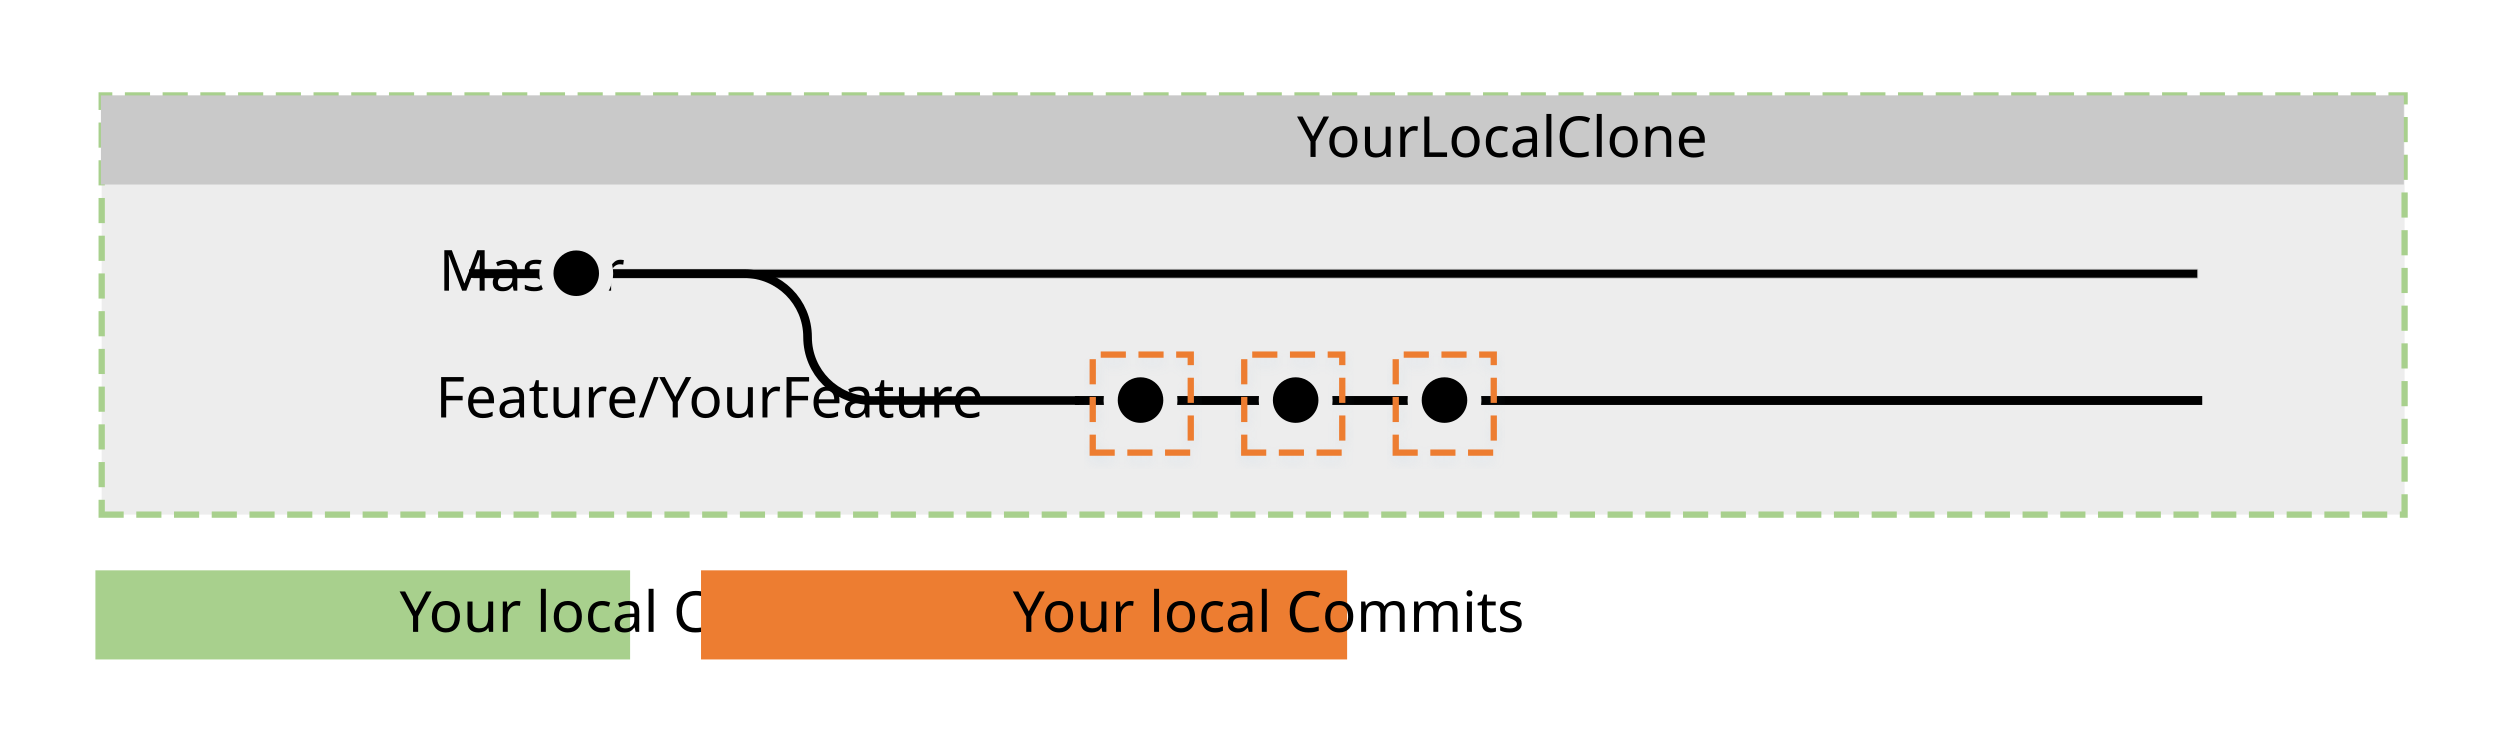
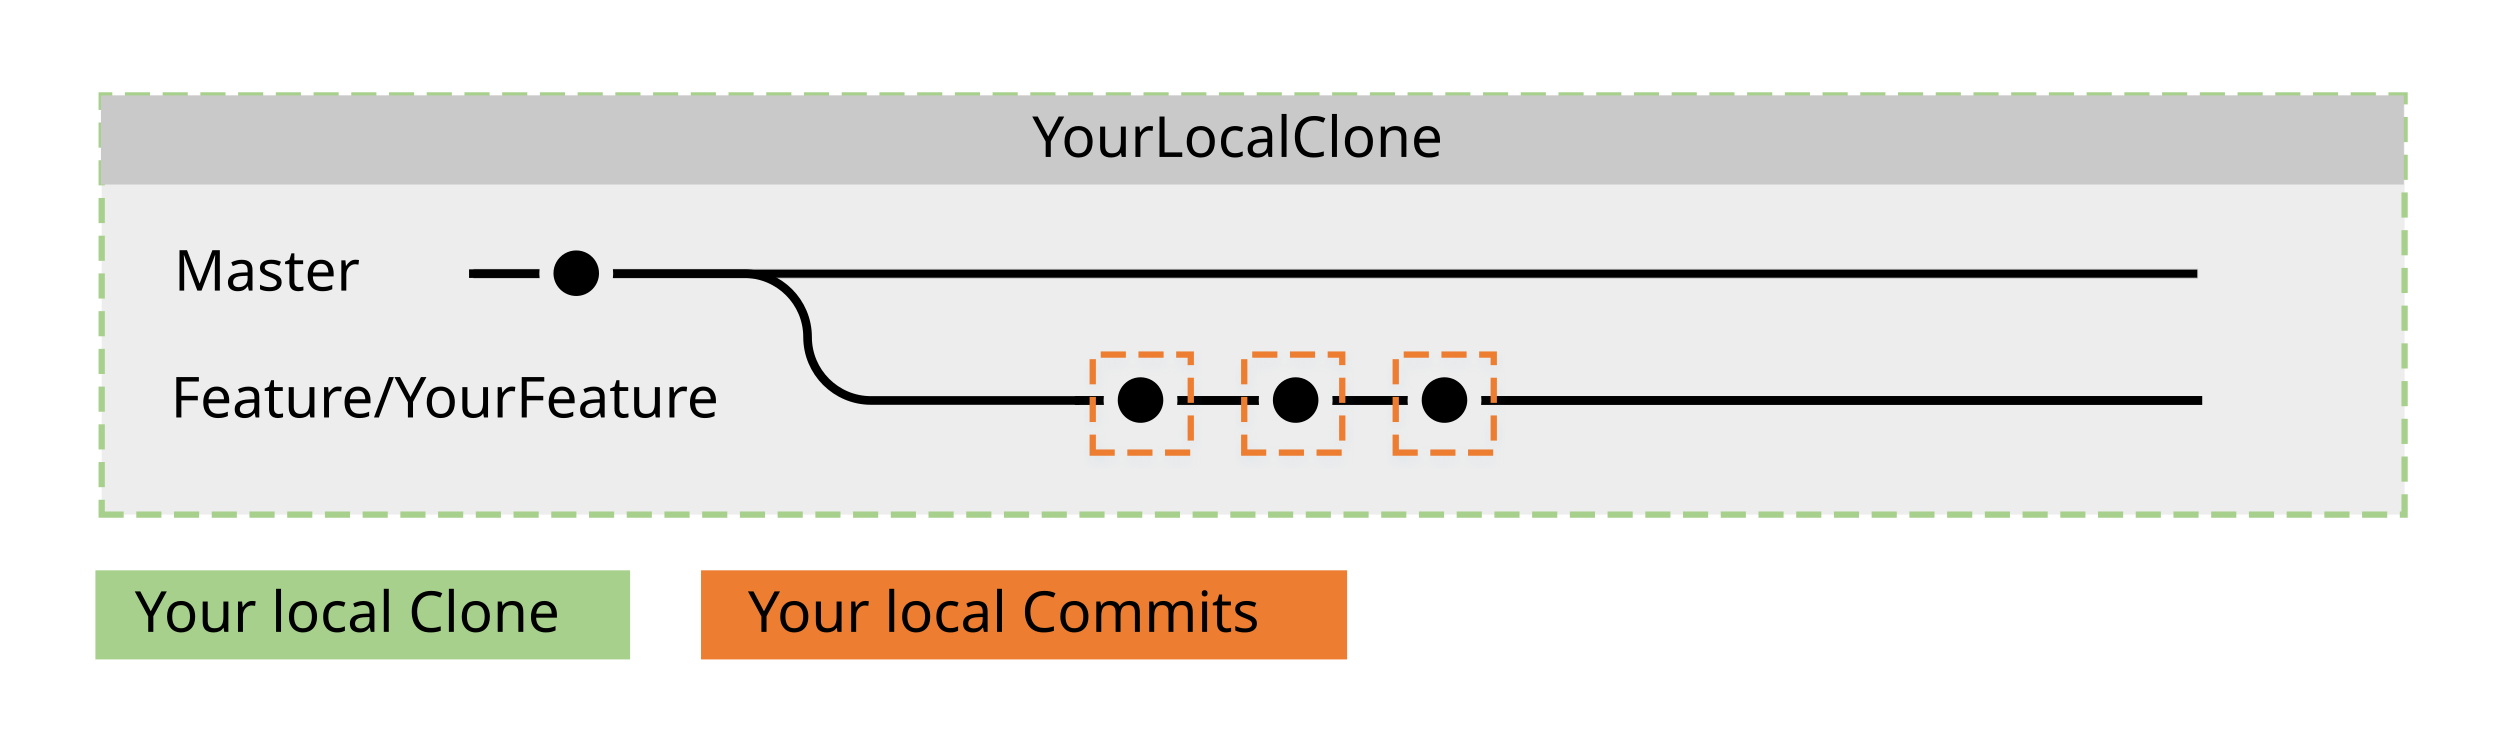
- <svg xmlns="http://www.w3.org/2000/svg" xmlns:ns1="http://schemas.microsoft.com/visio/2003/SVGExtensions/" width="11.045in" height="3.335in" viewBox="0 0 795.215 240.103" xml:space="preserve" color-interpolation-filters="sRGB" class="st15">
-   <ns1:documentProperties ns1:langID="1031" ns1:metric="true" ns1:viewMarkup="false">
-     <ns1:userDefs>
-       <ns1:ud ns1:nameU="msvNoAutoConnect" ns1:val="VT0(0):26" />
-       <ns1:ud ns1:nameU="visV14CFF" ns1:prompt="" ns1:val="VT0(1):26" />
-       <ns1:ud ns1:nameU="visFlowchartType" ns1:prompt="" ns1:val="VT4(CrossFunctional)" />
-     </ns1:userDefs>
-   </ns1:documentProperties>
-   <style type="text/css">
- 	
- 		.st1 {fill:#ededed;stroke:#a8d08d;stroke-dasharray:6,6;stroke-width:2}
- 		.st2 {fill:#000000;stroke:#c7c8c8;stroke-width:0.25}
- 		.st3 {fill:#ededed;stroke:none;stroke-width:0.25}
- 		.st4 {fill:#000000;font-family:Montserrat;font-size:1.5em}
- 		.st5 {fill:none;stroke:none;stroke-width:2}
- 		.st6 {fill:#c9c9c9;stroke:none;stroke-width:0.25}
- 		.st7 {fill:#a8d08d;stroke:none;stroke-width:2}
- 		.st8 {fill:#ed7d31;stroke:none;stroke-width:2}
- 		.st9 {stroke:#000000;stroke-width:2.75}
- 		.st10 {fill:#000000;stroke:none;stroke-width:0.25}
- 		.st11 {fill:#000000;stroke:#ededed;stroke-width:4.5}
- 		.st12 {visibility:visible}
- 		.st13 {fill:none;filter:url(#filter_2);stroke:#5b9bd5;stroke-dasharray:6,6;stroke-opacity:0.22}
- 		.st14 {fill:none;stroke:#ed7d31;stroke-dasharray:6,6;stroke-width:2}
- 		.st15 {fill:none;fill-rule:evenodd;font-size:12px;overflow:visible;stroke-linecap:square;stroke-miterlimit:3}
- 	
- 	</style>
+ <svg xmlns="http://www.w3.org/2000/svg" width="1060.291" height="320.137" class="st15" color-interpolation-filters="sRGB" viewBox="0 0 795.215 240.103" xml:space="preserve">
+   <style type="text/css">.st1{fill:#ededed;stroke:#a8d08d;stroke-dasharray:6,6;stroke-width:2}.st2,.st3{fill:#000;stroke:#c7c8c8;stroke-width:.25}.st3{fill:#ededed;stroke:none}.st4{fill:#000;font-family:Montserrat;font-size:1.5em}.st5{fill:none;stroke:none;stroke-width:2}.st6,.st7,.st8{fill:#c9c9c9;stroke:none;stroke-width:.25}.st7,.st8{fill:#a8d08d;stroke-width:2}.st8{fill:#ed7d31}.st9{stroke:#000;stroke-width:2.75}.st10,.st11{fill:#000;stroke:none;stroke-width:.25}.st11{stroke:#ededed;stroke-width:4.5}.st12{visibility:visible}.st13,.st14{fill:none;stroke-dasharray:6,6}.st13{filter:url(#filter_2);stroke:#5b9bd5;stroke-opacity:.22}.st14{stroke:#ed7d31;stroke-width:2}.st15{fill:none;fill-rule:evenodd;font-size:12px;overflow:visible;stroke-linecap:square;stroke-miterlimit:3}</style>
  <defs id="Filters">
    <filter id="filter_2">
      <feGaussianBlur stdDeviation="2" />
    </filter>
  </defs>
-   <g ns1:mID="0" ns1:index="1" ns1:groupContext="foregroundPage">
-     <ns1:userDefs>
-       <ns1:ud ns1:nameU="msvThemeOrder" ns1:val="VT0(0):26" />
-     </ns1:userDefs>
-     <ns1:pageProperties ns1:drawingScale="0.0393701" ns1:pageScale="0.0393701" ns1:drawingUnits="24" ns1:shadowOffsetX="8.50394" ns1:shadowOffsetY="-8.50394" />
-     <ns1:layer ns1:name="Verbinder" ns1:index="0" />
-     <g id="shape74-1" ns1:mID="74" ns1:groupContext="shape" transform="translate(32.3465,-76.4094)">
-       <ns1:userDefs>
-         <ns1:ud ns1:nameU="visVersion" ns1:val="VT0(15):26" />
-       </ns1:userDefs>
+   <g>
+     <g id="shape74-1" transform="translate(32.3465,-76.4094)">
      <path d="M0 240.1 L732.52 240.1 L732.52 106.76 L0 106.76 L0 240.1 Z" class="st1" />
    </g>
-     <g id="group75-3" transform="translate(274.466,-143.567)" ns1:mID="75" ns1:groupContext="group">
- 			</g>
-     <g id="shape76-4" ns1:mID="76" ns1:groupContext="shape" transform="translate(150.576,-151.646)">
-       <ns1:userDefs>
-         <ns1:ud ns1:nameU="visVersion" ns1:val="VT0(15):26" />
-       </ns1:userDefs>
-       <rect x="0" y="237.268" width="548.504" height="2.835" class="st2" />
+     <g id="group75-3" transform="translate(274.466,-143.567)" />
+     <g id="shape76-4" transform="translate(150.576,-151.646)">
+       <rect width="548.504" height="2.835" x="0" y="237.268" class="st2" />
    </g>
-     <g id="shape80-6" ns1:mID="80" ns1:groupContext="shape" transform="translate(44.277,-143.567)">
-       <ns1:userDefs>
-         <ns1:ud ns1:nameU="visVersion" ns1:val="VT0(15):26" />
-       </ns1:userDefs>
-       <ns1:textBlock ns1:margins="rect(4,4,4,4)" ns1:tabSpace="42.5197" />
-       <ns1:textRect cx="41.398" cy="230.607" width="82.8" height="18.992" />
-       <rect x="0" y="221.11" width="82.797" height="18.992" class="st3" />
-       <text x="11.07" y="236.01" class="st4" ns1:langID="1031">
-         <ns1:paragraph ns1:horizAlign="1" />
-         <ns1:tabList />Master</text>
+     <g id="shape80-6" transform="translate(44.277,-143.567)">
+       <rect width="82.797" height="18.992" x="0" y="221.11" class="st3" />
+       <text x="11.07" y="236.01" class="st4">Master</text>
    </g>
-     <g id="shape81-9" ns1:mID="81" ns1:groupContext="shape" transform="translate(56.1982,-129.677)">
-       <rect x="0" y="193.331" width="676.898" height="46.772" class="st5" />
+     <g id="shape81-9" transform="translate(56.1982,-129.677)">
+       <rect width="676.898" height="46.772" x="0" y="193.331" class="st5" />
    </g>
-     <g id="shape82-11" ns1:mID="82" ns1:groupContext="shape" transform="translate(32.1037,-181.41)">
-       <ns1:textBlock ns1:margins="rect(2,2,2,2)" ns1:tabSpace="42.5197" />
-       <ns1:textRect cx="366.261" cy="225.929" width="732.53" height="28.346" />
-       <rect x="0" y="211.756" width="732.522" height="28.346" class="st6" />
-       <text x="296.23" y="231.33" class="st4" ns1:langID="1031">
-         <ns1:paragraph ns1:horizAlign="1" />
-         <ns1:tabList />YourLocalClone</text>
+     <g id="shape82-11" transform="translate(32.1037,-181.41)">
+       <rect width="732.522" height="28.346" x="0" y="211.756" class="st6" />
+       <text x="296.23" y="231.33" class="st4">YourLocalClone</text>
    </g>
-     <g id="shape92-14" ns1:mID="92" ns1:groupContext="shape" transform="translate(30.3465,-30.3465)">
-       <ns1:userDefs>
-         <ns1:ud ns1:nameU="visVersion" ns1:val="VT0(15):26" />
-       </ns1:userDefs>
-       <ns1:textBlock ns1:margins="rect(4,4,4,4)" ns1:tabSpace="42.5197" />
-       <ns1:textRect cx="85.039" cy="225.929" width="170.08" height="28.346" />
-       <rect x="0" y="211.756" width="170.079" height="28.346" class="st7" />
-       <text x="12.52" y="231.33" class="st4" ns1:langID="1031">
-         <ns1:paragraph ns1:horizAlign="1" />
-         <ns1:tabList />Your local Clone</text>
+     <g id="shape92-14" transform="translate(30.3465,-30.3465)">
+       <rect width="170.079" height="28.346" x="0" y="211.756" class="st7" />
+       <text x="12.52" y="231.33" class="st4">Your local Clone</text>
    </g>
-     <g id="shape116-17" ns1:mID="116" ns1:groupContext="shape" transform="translate(43.5683,-103.22)">
-       <ns1:userDefs>
-         <ns1:ud ns1:nameU="visVersion" ns1:val="VT0(15):26" />
-       </ns1:userDefs>
-       <ns1:textBlock ns1:margins="rect(4,4,4,4)" ns1:tabSpace="42.5197" />
-       <ns1:textRect cx="102.756" cy="230.607" width="205.52" height="18.992" />
-       <rect x="0" y="221.11" width="205.512" height="18.992" class="st3" />
-       <text x="10.76" y="236.01" class="st4" ns1:langID="1031">
-         <ns1:paragraph ns1:horizAlign="1" />
-         <ns1:tabList />Feature/YourFeature</text>
+     <g id="shape116-17" transform="translate(43.5683,-103.22)">
+       <rect width="205.512" height="18.992" x="0" y="221.11" class="st3" />
+       <text x="10.76" y="236.01" class="st4">Feature/YourFeature</text>
    </g>
-     <g id="shape124-20" ns1:mID="124" ns1:groupContext="shape" transform="translate(222.986,-30.3465)">
-       <ns1:userDefs>
-         <ns1:ud ns1:nameU="visVersion" ns1:val="VT0(15):26" />
-       </ns1:userDefs>
-       <ns1:textBlock ns1:margins="rect(4,4,4,4)" ns1:tabSpace="42.5197" />
-       <ns1:textRect cx="102.756" cy="225.929" width="205.52" height="28.346" />
-       <rect x="0" y="211.756" width="205.512" height="28.346" class="st8" />
-       <text x="14.93" y="231.33" class="st4" ns1:langID="1031">
-         <ns1:paragraph ns1:horizAlign="1" />
-         <ns1:tabList />Your local Commits</text>
+     <g id="shape124-20" transform="translate(222.986,-30.3465)">
+       <rect width="205.512" height="28.346" x="0" y="211.756" class="st8" />
+       <text x="14.93" y="231.33" class="st4">Your local Commits</text>
    </g>
-     <g id="shape119-23" ns1:mID="119" ns1:groupContext="shape" ns1:layerMember="0" transform="translate(150.576,-153.063)">
-       <path d="M0 240.1 L86.13 240.1 A20.173 20.173 0 0 1 106.3 260.28 L106.3 260.28 A20.173 20.173 -180 0 0 126.47 280.45        L191.34 280.45" class="st9" />
+     <g id="shape119-23" transform="translate(150.576,-153.063)">
+       <path d="M0 240.1 L86.13 240.1 A20.173 20.173 0 0 1 106.3 260.28 L106.3 260.28 A20.173 20.173 -180 0 0 126.47 280.45 L191.34 280.45" class="st9" />
    </g>
-     <g id="shape131-26" ns1:mID="131" ns1:groupContext="shape" transform="translate(341.915,-111.299)">
-       <ns1:userDefs>
-         <ns1:ud ns1:nameU="visVersion" ns1:val="VT0(15):26" />
-       </ns1:userDefs>
-       <rect x="0" y="237.268" width="358.583" height="2.835" class="st10" />
+     <g id="shape131-26" transform="translate(341.915,-111.299)">
+       <rect width="358.583" height="2.835" x="0" y="237.268" class="st10" />
    </g>
-     <g id="shape122-28" ns1:mID="122" ns1:groupContext="shape" transform="translate(449.976,-103.22)">
-       <ns1:userDefs>
-         <ns1:ud ns1:nameU="visVersion" ns1:val="VT0(15):26" />
-       </ns1:userDefs>
+     <g id="shape122-28" transform="translate(449.976,-103.22)">
      <path d="M0 230.61 A9.496 9.496 0 1 1 18.99 230.61 A9.496 9.496 0 0 1 0 230.61 Z" class="st11" />
    </g>
-     <g id="shape121-30" ns1:mID="121" ns1:groupContext="shape" transform="translate(402.636,-103.22)">
-       <ns1:userDefs>
-         <ns1:ud ns1:nameU="visVersion" ns1:val="VT0(15):26" />
-       </ns1:userDefs>
+     <g id="shape121-30" transform="translate(402.636,-103.22)">
      <path d="M0 230.61 A9.496 9.496 0 1 1 18.99 230.61 A9.496 9.496 0 0 1 0 230.61 Z" class="st11" />
    </g>
-     <g id="shape120-32" ns1:mID="120" ns1:groupContext="shape" transform="translate(353.29,-103.22)">
-       <ns1:userDefs>
-         <ns1:ud ns1:nameU="visVersion" ns1:val="VT0(15):26" />
-       </ns1:userDefs>
+     <g id="shape120-32" transform="translate(353.29,-103.22)">
      <path d="M0 230.61 A9.496 9.496 0 1 1 18.99 230.61 A9.496 9.496 0 0 1 0 230.61 Z" class="st11" />
    </g>
-     <g id="shape127-34" ns1:mID="127" ns1:groupContext="shape" transform="translate(347.584,-96.1336)">
-       <ns1:userDefs>
-         <ns1:ud ns1:nameU="visVersion" ns1:val="VT0(15):26" />
-       </ns1:userDefs>
-       <g id="shadow127-35" ns1:groupContext="shadow" ns1:shadowOffsetX="0.345598" ns1:shadowOffsetY="-1.97279" ns1:shadowType="1" transform="matrix(1,0,0,1,0.345598,1.97279)" class="st12">
-         <path d="M0 240.1 L31.18 240.1 L31.18 208.92 L0 208.92 L0 240.1 Z" class="st13" />
+     <g id="shape127-34" transform="translate(347.584,-96.1336)">
+       <g id="shadow127-35" class="st12">
+         <path d="M0 240.1 L31.18 240.1 L31.18 208.92 L0 208.92 L0 240.1 Z" class="st13" transform="matrix(1,0,0,1,0.345598,1.97279)" />
      </g>
      <path d="M0 240.1 L31.18 240.1 L31.18 208.92 L0 208.92 L0 240.1 Z" class="st14" />
    </g>
-     <g id="shape128-39" ns1:mID="128" ns1:groupContext="shape" transform="translate(395.773,-96.1336)">
-       <ns1:userDefs>
-         <ns1:ud ns1:nameU="visVersion" ns1:val="VT0(15):26" />
-       </ns1:userDefs>
-       <g id="shadow128-40" ns1:groupContext="shadow" ns1:shadowOffsetX="0.345598" ns1:shadowOffsetY="-1.97279" ns1:shadowType="1" transform="matrix(1,0,0,1,0.345598,1.97279)" class="st12">
-         <path d="M0 240.1 L31.18 240.1 L31.18 208.92 L0 208.92 L0 240.1 Z" class="st13" />
+     <g id="shape128-39" transform="translate(395.773,-96.1336)">
+       <g id="shadow128-40" class="st12">
+         <path d="M0 240.1 L31.18 240.1 L31.18 208.92 L0 208.92 L0 240.1 Z" class="st13" transform="matrix(1,0,0,1,0.345598,1.97279)" />
      </g>
      <path d="M0 240.1 L31.18 240.1 L31.18 208.92 L0 208.92 L0 240.1 Z" class="st14" />
    </g>
-     <g id="shape125-44" ns1:mID="125" ns1:groupContext="shape" transform="translate(443.962,-96.1336)">
-       <ns1:userDefs>
-         <ns1:ud ns1:nameU="visVersion" ns1:val="VT0(15):26" />
-       </ns1:userDefs>
-       <g id="shadow125-45" ns1:groupContext="shadow" ns1:shadowOffsetX="0.345598" ns1:shadowOffsetY="-1.97279" ns1:shadowType="1" transform="matrix(1,0,0,1,0.345598,1.97279)" class="st12">
-         <path d="M0 240.1 L31.18 240.1 L31.18 208.92 L0 208.92 L0 240.1 Z" class="st13" />
+     <g id="shape125-44" transform="translate(443.962,-96.1336)">
+       <g id="shadow125-45" class="st12">
+         <path d="M0 240.1 L31.18 240.1 L31.18 208.92 L0 208.92 L0 240.1 Z" class="st13" transform="matrix(1,0,0,1,0.345598,1.97279)" />
      </g>
      <path d="M0 240.1 L31.18 240.1 L31.18 208.92 L0 208.92 L0 240.1 Z" class="st14" />
    </g>
-     <g id="shape77-49" ns1:mID="77" ns1:groupContext="shape" transform="translate(173.799,-143.567)">
-       <ns1:userDefs>
-         <ns1:ud ns1:nameU="visVersion" ns1:val="VT0(15):26" />
-       </ns1:userDefs>
+     <g id="shape77-49" transform="translate(173.799,-143.567)">
      <path d="M0 230.61 A9.496 9.496 0 1 1 18.99 230.61 A9.496 9.496 0 0 1 0 230.61 Z" class="st11" />
    </g>
  </g>
</svg>
